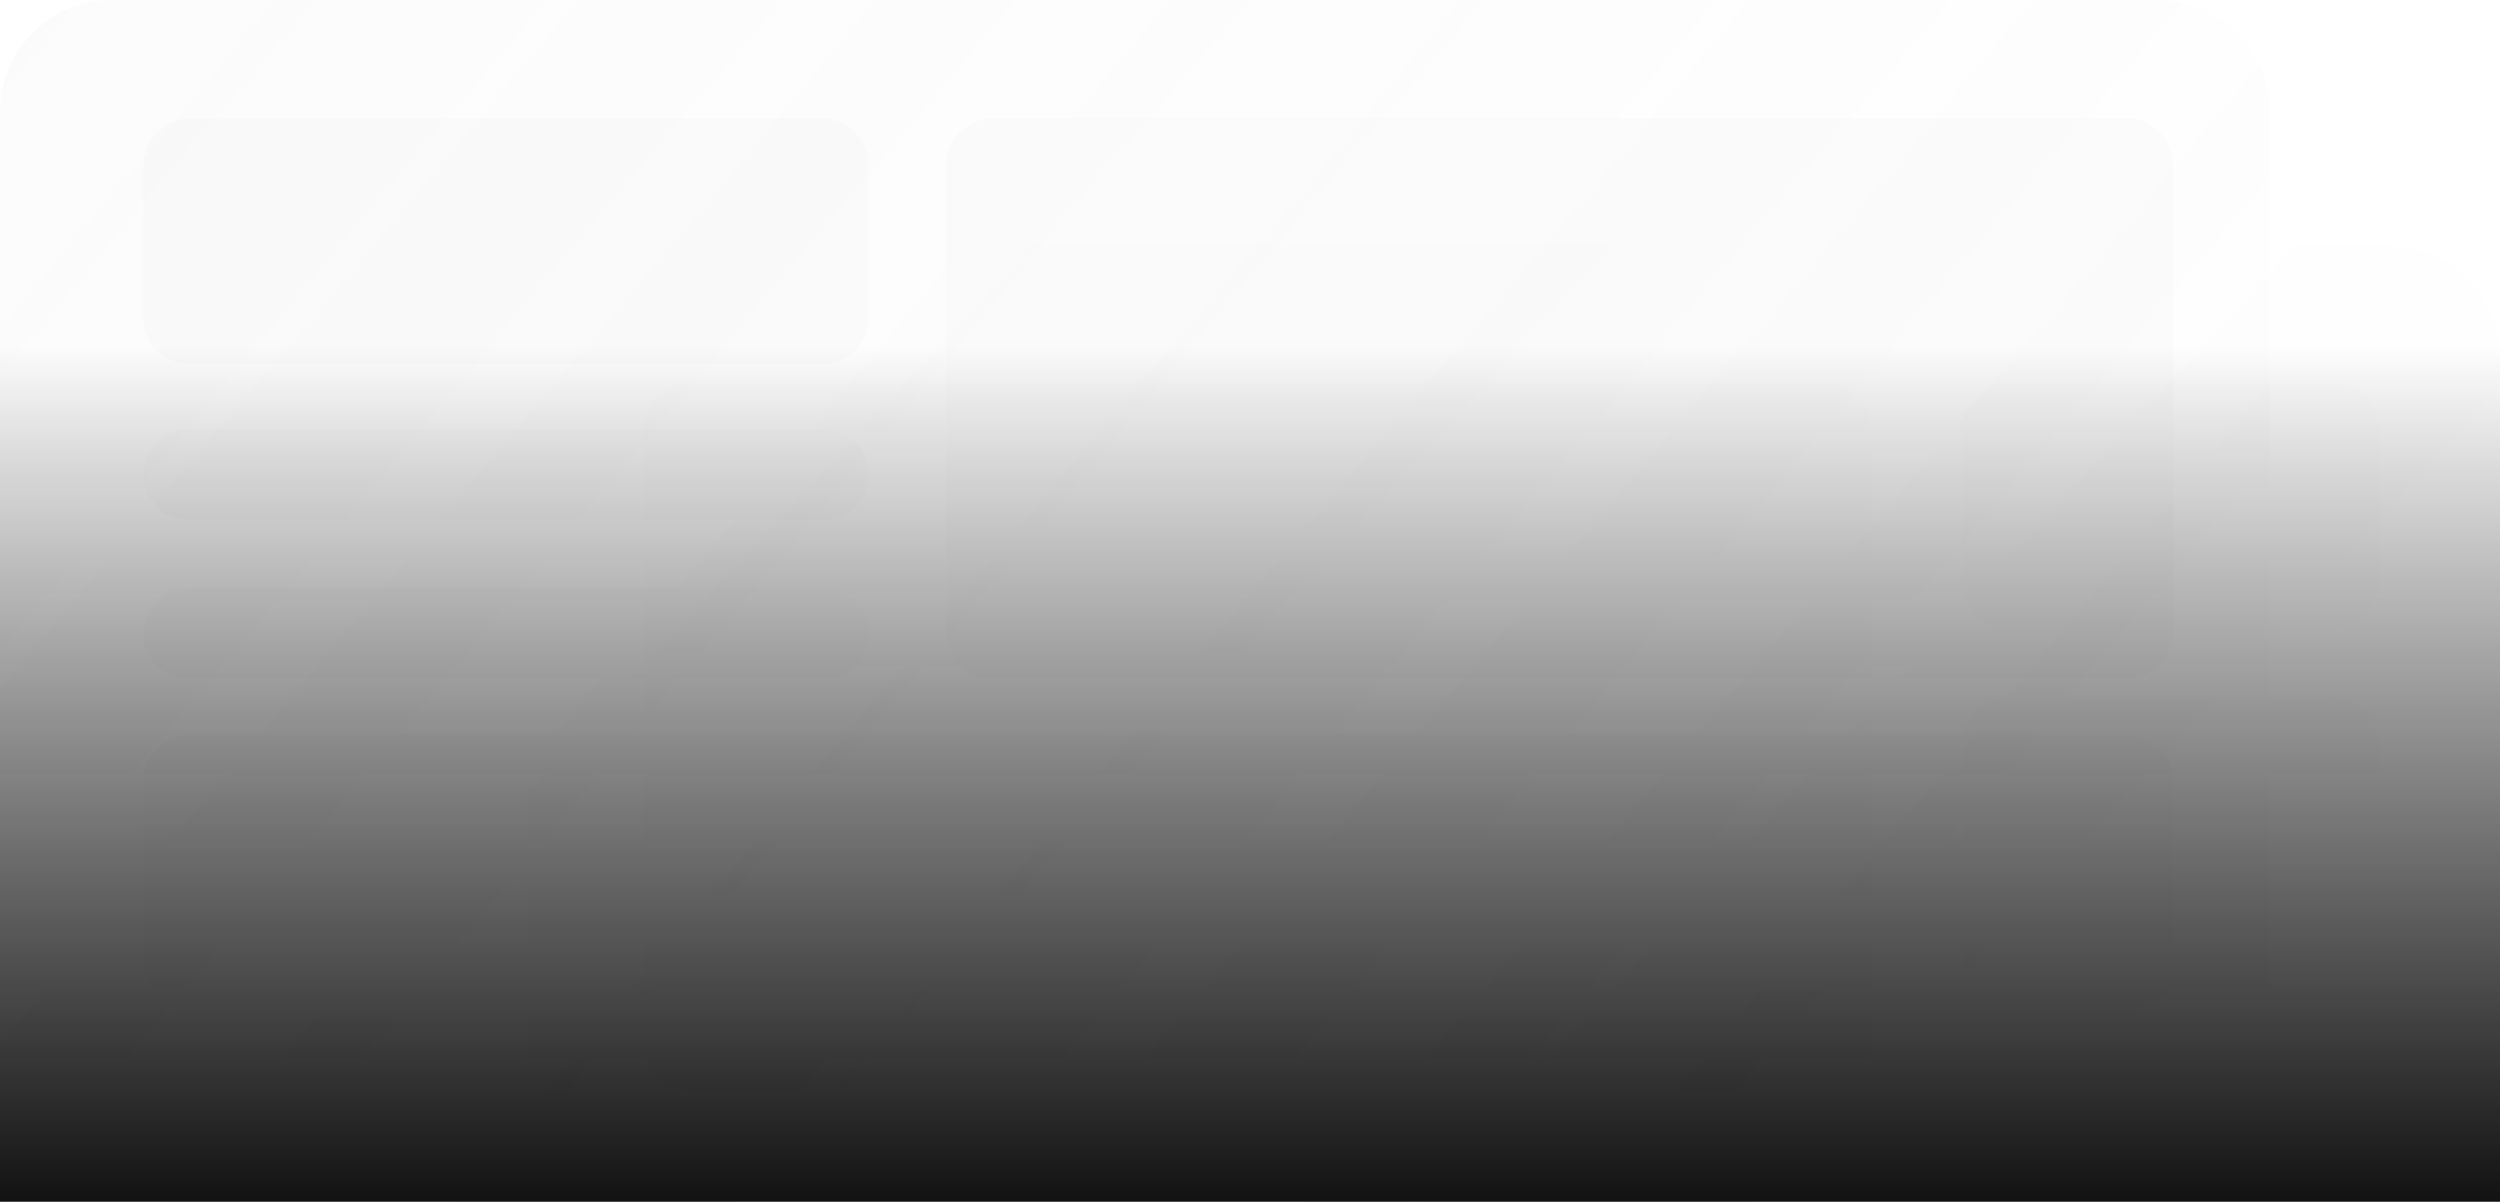
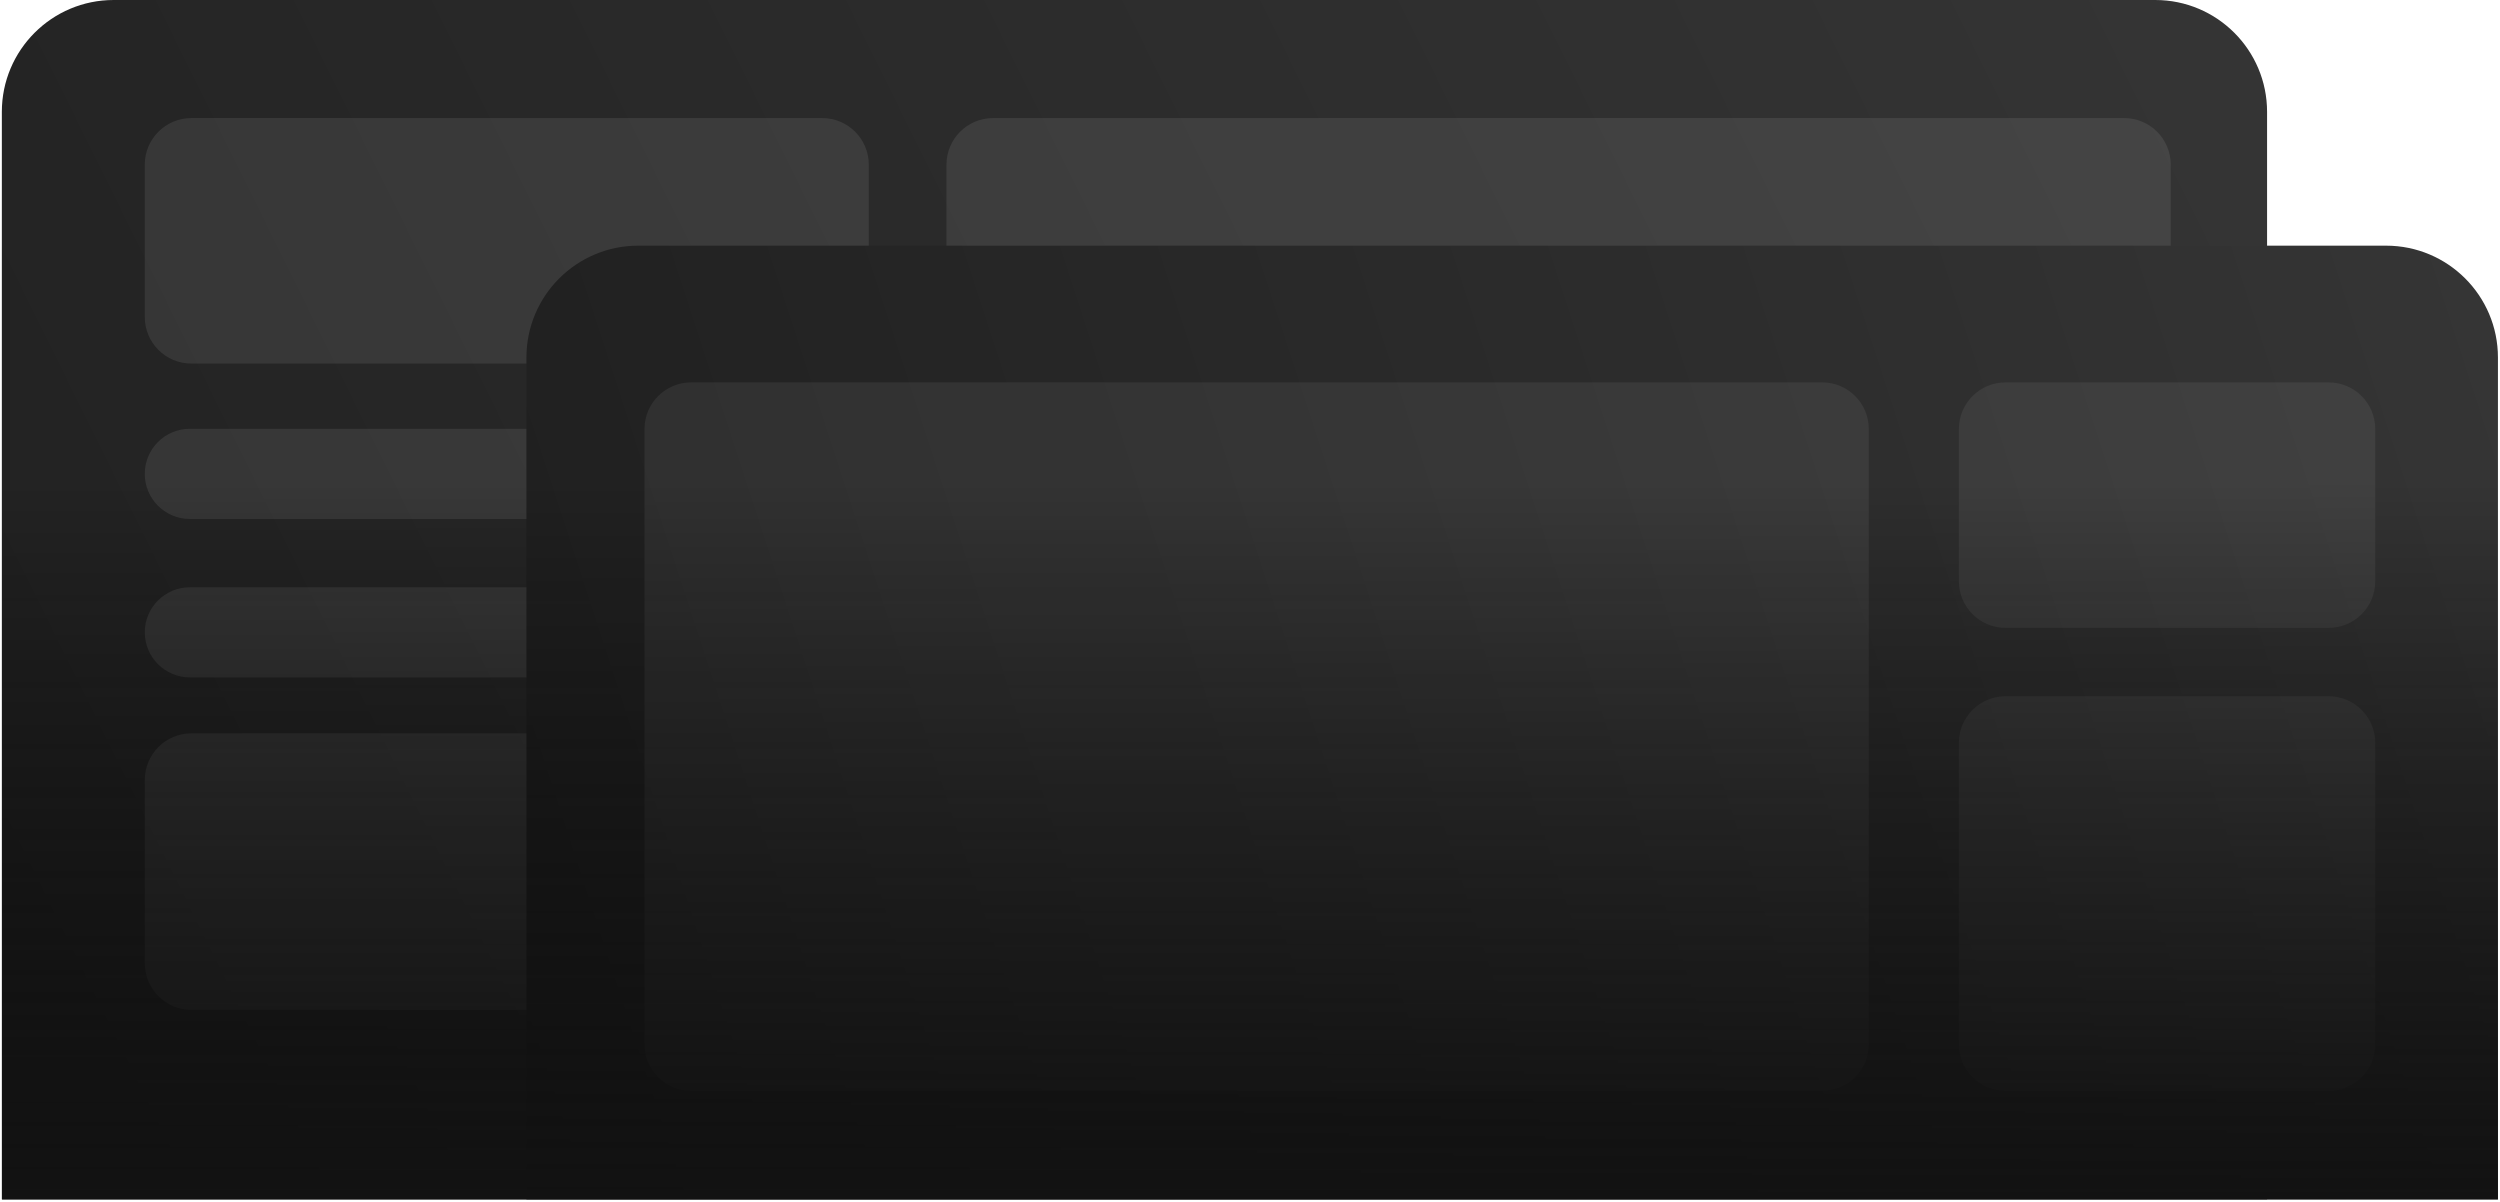
- <svg xmlns="http://www.w3.org/2000/svg" width="803" height="386" viewBox="0 0 803 386" fill="none">
-   <g filter="url(#filter0_b_156_3040)">
-     <path d="M0 36C0 16.118 16.118 0 36 0H693C712.882 0 729 16.118 729 36V386H0V36Z" fill="url(#paint0_linear_156_3040)" fill-opacity="0.1" />
-     <rect x="46" y="38" width="233" height="79" rx="15" fill="#E4E4E4" fill-opacity="0.1" />
-     <rect x="304" y="38" width="394" height="180" rx="15" fill="#E4E4E4" fill-opacity="0.1" />
-     <rect x="46" y="138" width="233" height="29" rx="14.5" fill="#E4E4E4" fill-opacity="0.1" />
-     <rect x="46" y="189" width="233" height="29" rx="14.5" fill="#E4E4E4" fill-opacity="0.1" />
-     <rect x="46" y="236" width="652" height="89" rx="15" fill="#E4E4E4" fill-opacity="0.1" />
+ <svg xmlns="http://www.w3.org/2000/svg" width="1211" height="582" viewBox="0 0 1211 582" fill="none">
+   <g filter="url(#filter0_b_180_3191)">
+     <path d="M0.894 54.187C0.894 24.26 25.154 0 55.08 0H1043.98C1073.91 0 1098.17 24.26 1098.17 54.187V581H0.894V54.187Z" fill="url(#paint0_linear_180_3191)" />
+     <rect x="70.132" y="57.197" width="350.707" height="118.909" rx="22.578" fill="#E4E4E4" fill-opacity="0.1" />
+     <rect x="458.467" y="57.197" width="593.041" height="270.933" rx="22.578" fill="#E4E4E4" fill-opacity="0.1" />
+     <rect x="70.132" y="207.715" width="350.707" height="43.65" rx="21.825" fill="#E4E4E4" fill-opacity="0.1" />
+     <rect x="70.132" y="284.479" width="350.707" height="43.65" rx="21.825" fill="#E4E4E4" fill-opacity="0.1" />
+     <rect x="70.132" y="355.223" width="981.378" height="133.961" rx="22.578" fill="#E4E4E4" fill-opacity="0.1" />
  </g>
-   <g filter="url(#filter1_b_156_3040)">
-     <path d="M169 115C169 95.118 185.118 79 205 79H767C786.882 79 803 95.118 803 115V386H169V115Z" fill="url(#paint1_linear_156_3040)" fill-opacity="0.02" />
-     <rect x="207" y="123" width="394" height="228" rx="15" fill="#E4E4E4" fill-opacity="0.07" />
-     <rect x="630" y="123" width="134" height="79" rx="15" fill="#E4E4E4" fill-opacity="0.07" />
-     <rect x="630" y="224" width="134" height="127" rx="15" fill="#E4E4E4" fill-opacity="0.07" />
+   <g filter="url(#filter1_b_180_3191)">
+     <path d="M255 173.187C255 143.26 279.26 119 309.187 119H1155.81C1185.74 119 1210 143.26 1210 173.187V581H255V173.187Z" fill="url(#paint1_linear_180_3191)" />
+     <rect x="312.195" y="185.228" width="593.041" height="343.181" rx="22.578" fill="#E4E4E4" fill-opacity="0.07" />
+     <rect x="948.887" y="185.228" width="201.694" height="118.909" rx="22.578" fill="#E4E4E4" fill-opacity="0.07" />
+     <rect x="948.887" y="337.251" width="201.694" height="191.158" rx="22.578" fill="#E4E4E4" fill-opacity="0.07" />
  </g>
-   <rect width="803" height="275" transform="translate(0 111)" fill="url(#paint2_linear_156_3040)" />
+   <rect x="1" y="233" width="1209" height="348" fill="url(#paint2_linear_180_3191)" />
  <defs>
-     <filter id="filter0_b_156_3040" x="-113.4" y="-113.4" width="955.8" height="612.8" filterUnits="userSpaceOnUse" color-interpolation-filters="sRGB">
+     <filter id="filter0_b_180_3191" x="-169.794" y="-170.688" width="1438.65" height="922.375" filterUnits="userSpaceOnUse" color-interpolation-filters="sRGB">
      <feFlood flood-opacity="0" result="BackgroundImageFix" />
-       <feGaussianBlur in="BackgroundImageFix" stdDeviation="56.7" />
-       <feComposite in2="SourceAlpha" operator="in" result="effect1_backgroundBlur_156_3040" />
-       <feBlend mode="normal" in="SourceGraphic" in2="effect1_backgroundBlur_156_3040" result="shape" />
+       <feGaussianBlur in="BackgroundImageFix" stdDeviation="85.344" />
+       <feComposite in2="SourceAlpha" operator="in" result="effect1_backgroundBlur_180_3191" />
+       <feBlend mode="normal" in="SourceGraphic" in2="effect1_backgroundBlur_180_3191" result="shape" />
    </filter>
-     <filter id="filter1_b_156_3040" x="64.5" y="-25.5" width="843" height="516" filterUnits="userSpaceOnUse" color-interpolation-filters="sRGB">
+     <filter id="filter1_b_180_3191" x="97.709" y="-38.291" width="1269.58" height="776.583" filterUnits="userSpaceOnUse" color-interpolation-filters="sRGB">
      <feFlood flood-opacity="0" result="BackgroundImageFix" />
-       <feGaussianBlur in="BackgroundImageFix" stdDeviation="52.25" />
-       <feComposite in2="SourceAlpha" operator="in" result="effect1_backgroundBlur_156_3040" />
-       <feBlend mode="normal" in="SourceGraphic" in2="effect1_backgroundBlur_156_3040" result="shape" />
+       <feGaussianBlur in="BackgroundImageFix" stdDeviation="78.646" />
+       <feComposite in2="SourceAlpha" operator="in" result="effect1_backgroundBlur_180_3191" />
+       <feBlend mode="normal" in="SourceGraphic" in2="effect1_backgroundBlur_180_3191" result="shape" />
    </filter>
-     <linearGradient id="paint0_linear_156_3040" x1="22.04" y1="-264.539" x2="640.085" y2="254.454" gradientUnits="userSpaceOnUse">
-       <stop stop-color="#D6D6D6" />
-       <stop offset="1" stop-color="#E4E4E4" stop-opacity="0.45" />
+     <linearGradient id="paint0_linear_180_3191" x1="55.752" y1="569.156" x2="1076.87" y2="64.209" gradientUnits="userSpaceOnUse">
+       <stop stop-color="#212121" />
+       <stop offset="1" stop-color="#343434" />
    </linearGradient>
-     <linearGradient id="paint1_linear_156_3040" x1="188.167" y1="-131.397" x2="685.429" y2="325.203" gradientUnits="userSpaceOnUse">
-       <stop stop-color="#D6D6D6" />
-       <stop offset="1" stop-color="#E4E4E4" stop-opacity="0.45" />
+     <linearGradient id="paint1_linear_180_3191" x1="261.449" y1="579.782" x2="1244.67" y2="259.748" gradientUnits="userSpaceOnUse">
+       <stop stop-color="#1E1E1E" />
+       <stop offset="1" stop-color="#353535" />
    </linearGradient>
-     <linearGradient id="paint2_linear_156_3040" x1="401.5" y1="0" x2="401.5" y2="275" gradientUnits="userSpaceOnUse">
+     <linearGradient id="paint2_linear_180_3191" x1="605" y1="233" x2="605" y2="581" gradientUnits="userSpaceOnUse">
      <stop stop-opacity="0" />
      <stop offset="1" stop-color="#121212" />
    </linearGradient>
  </defs>
</svg>
